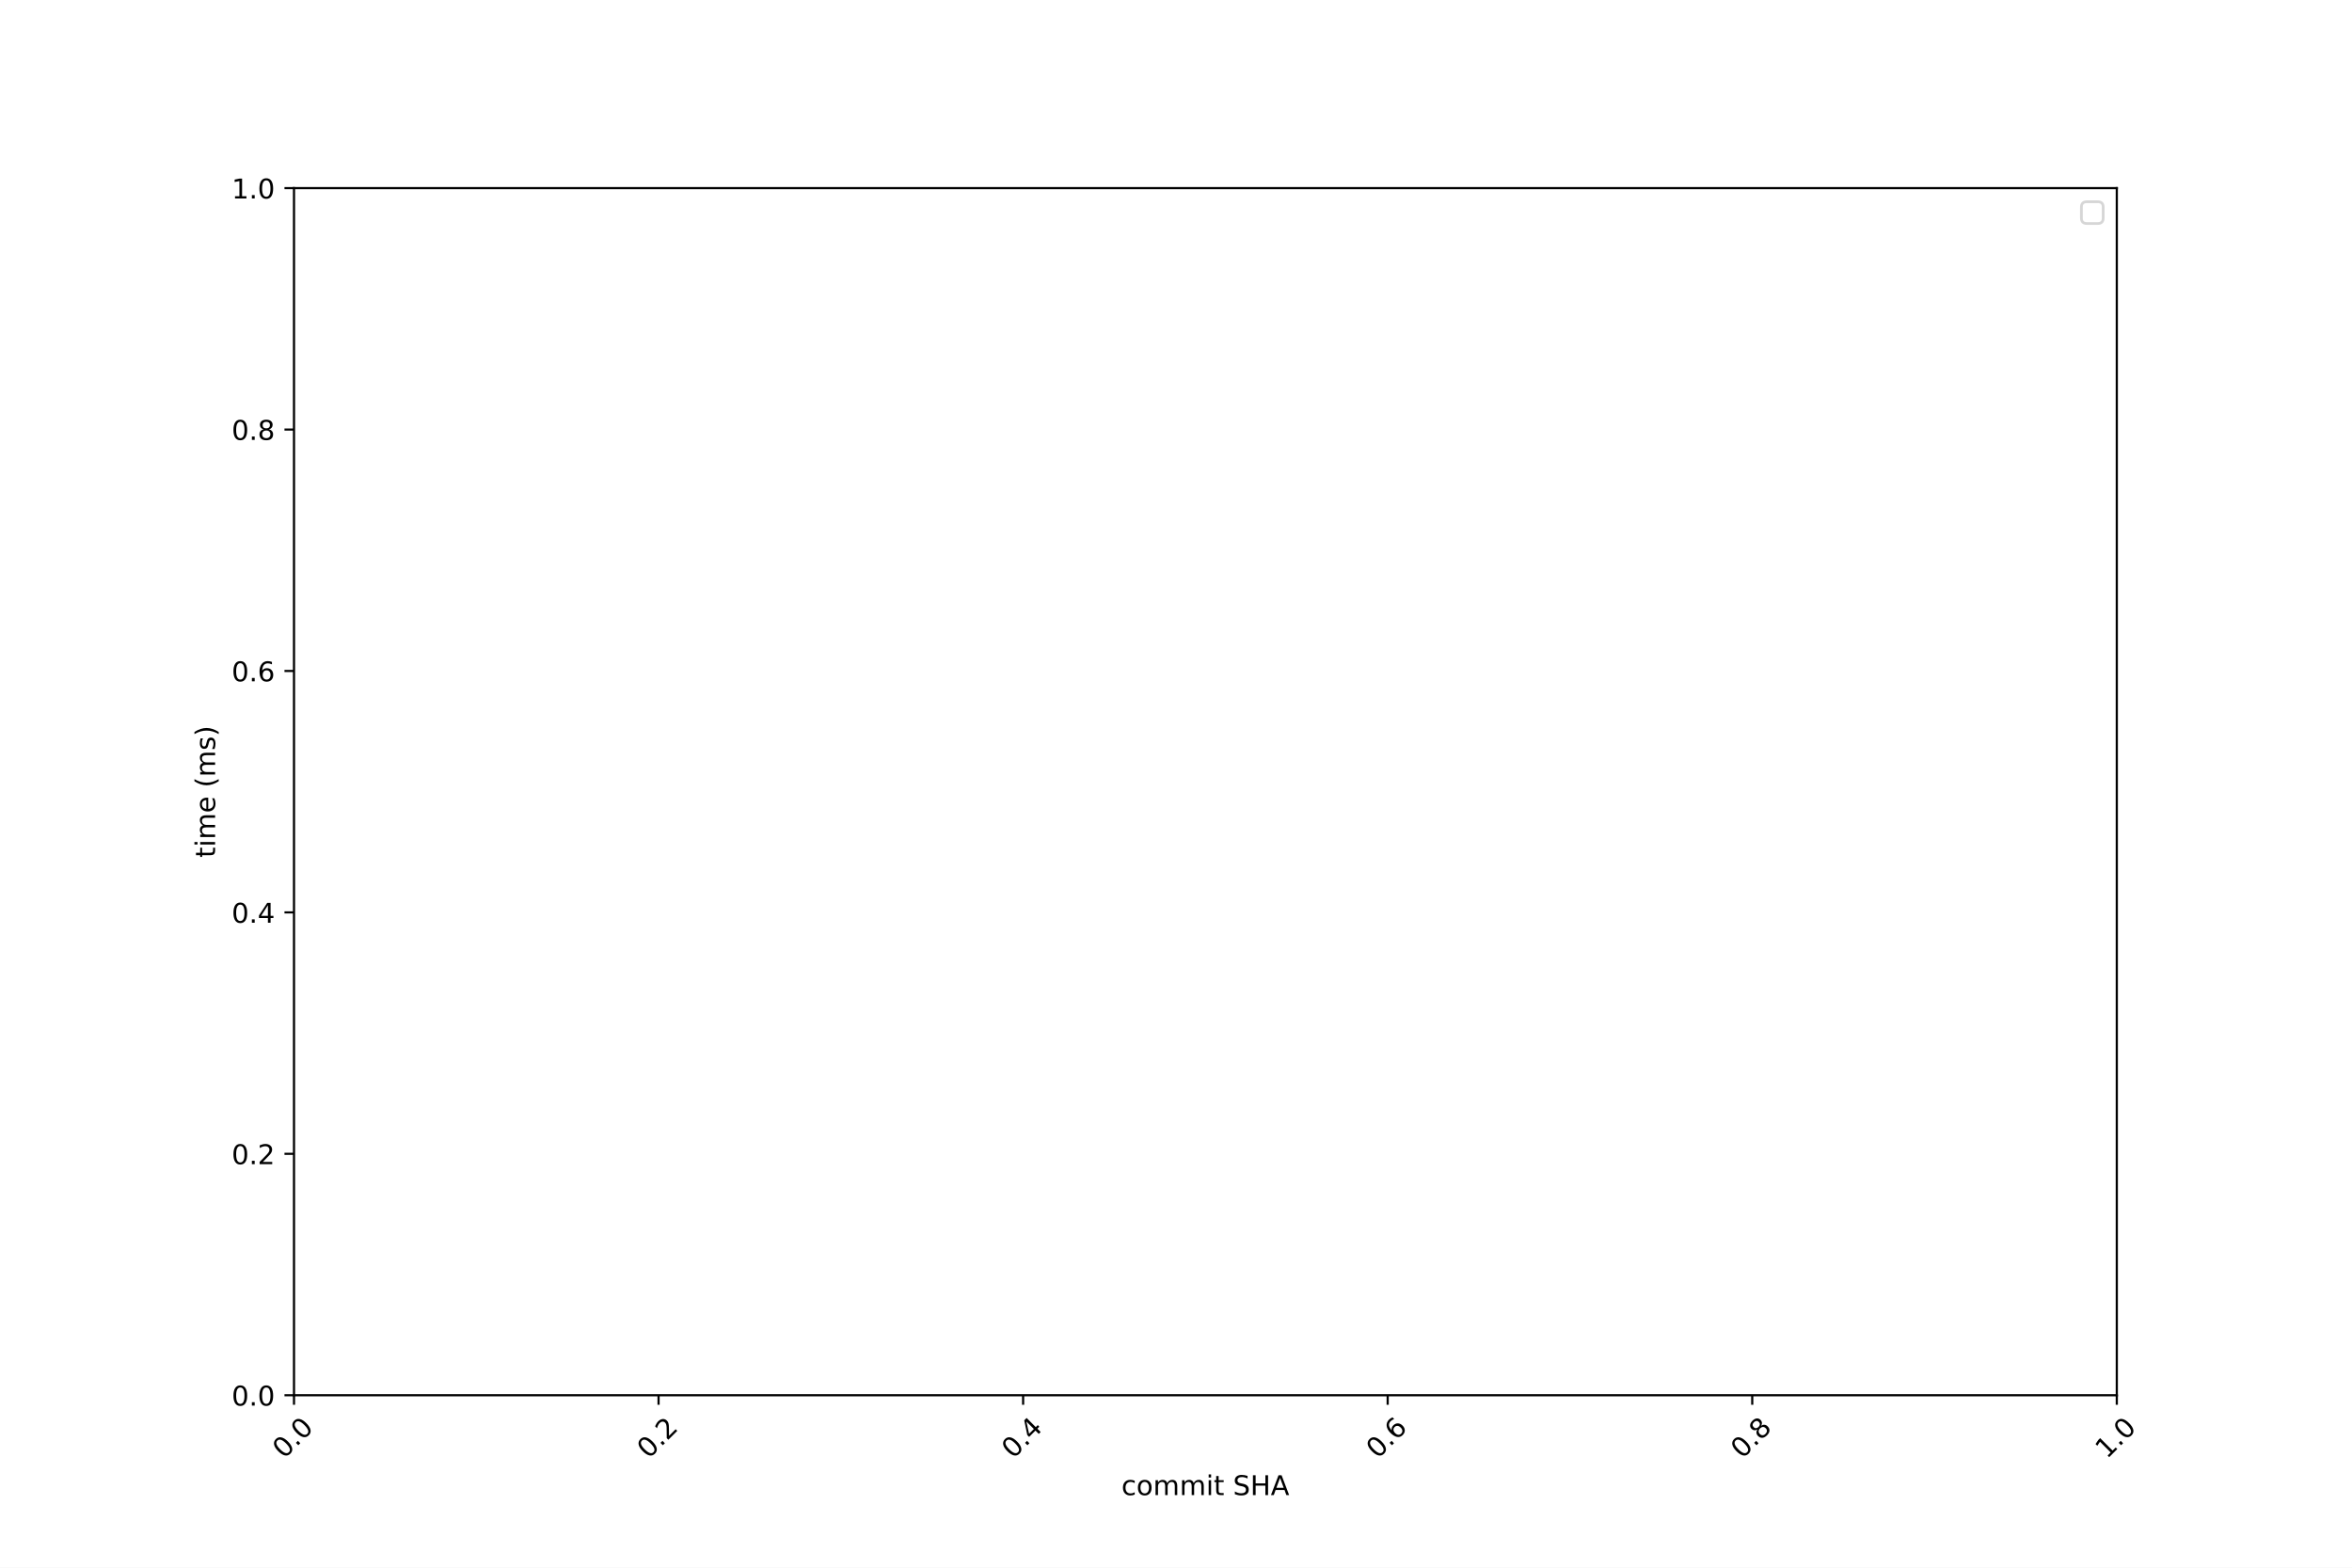
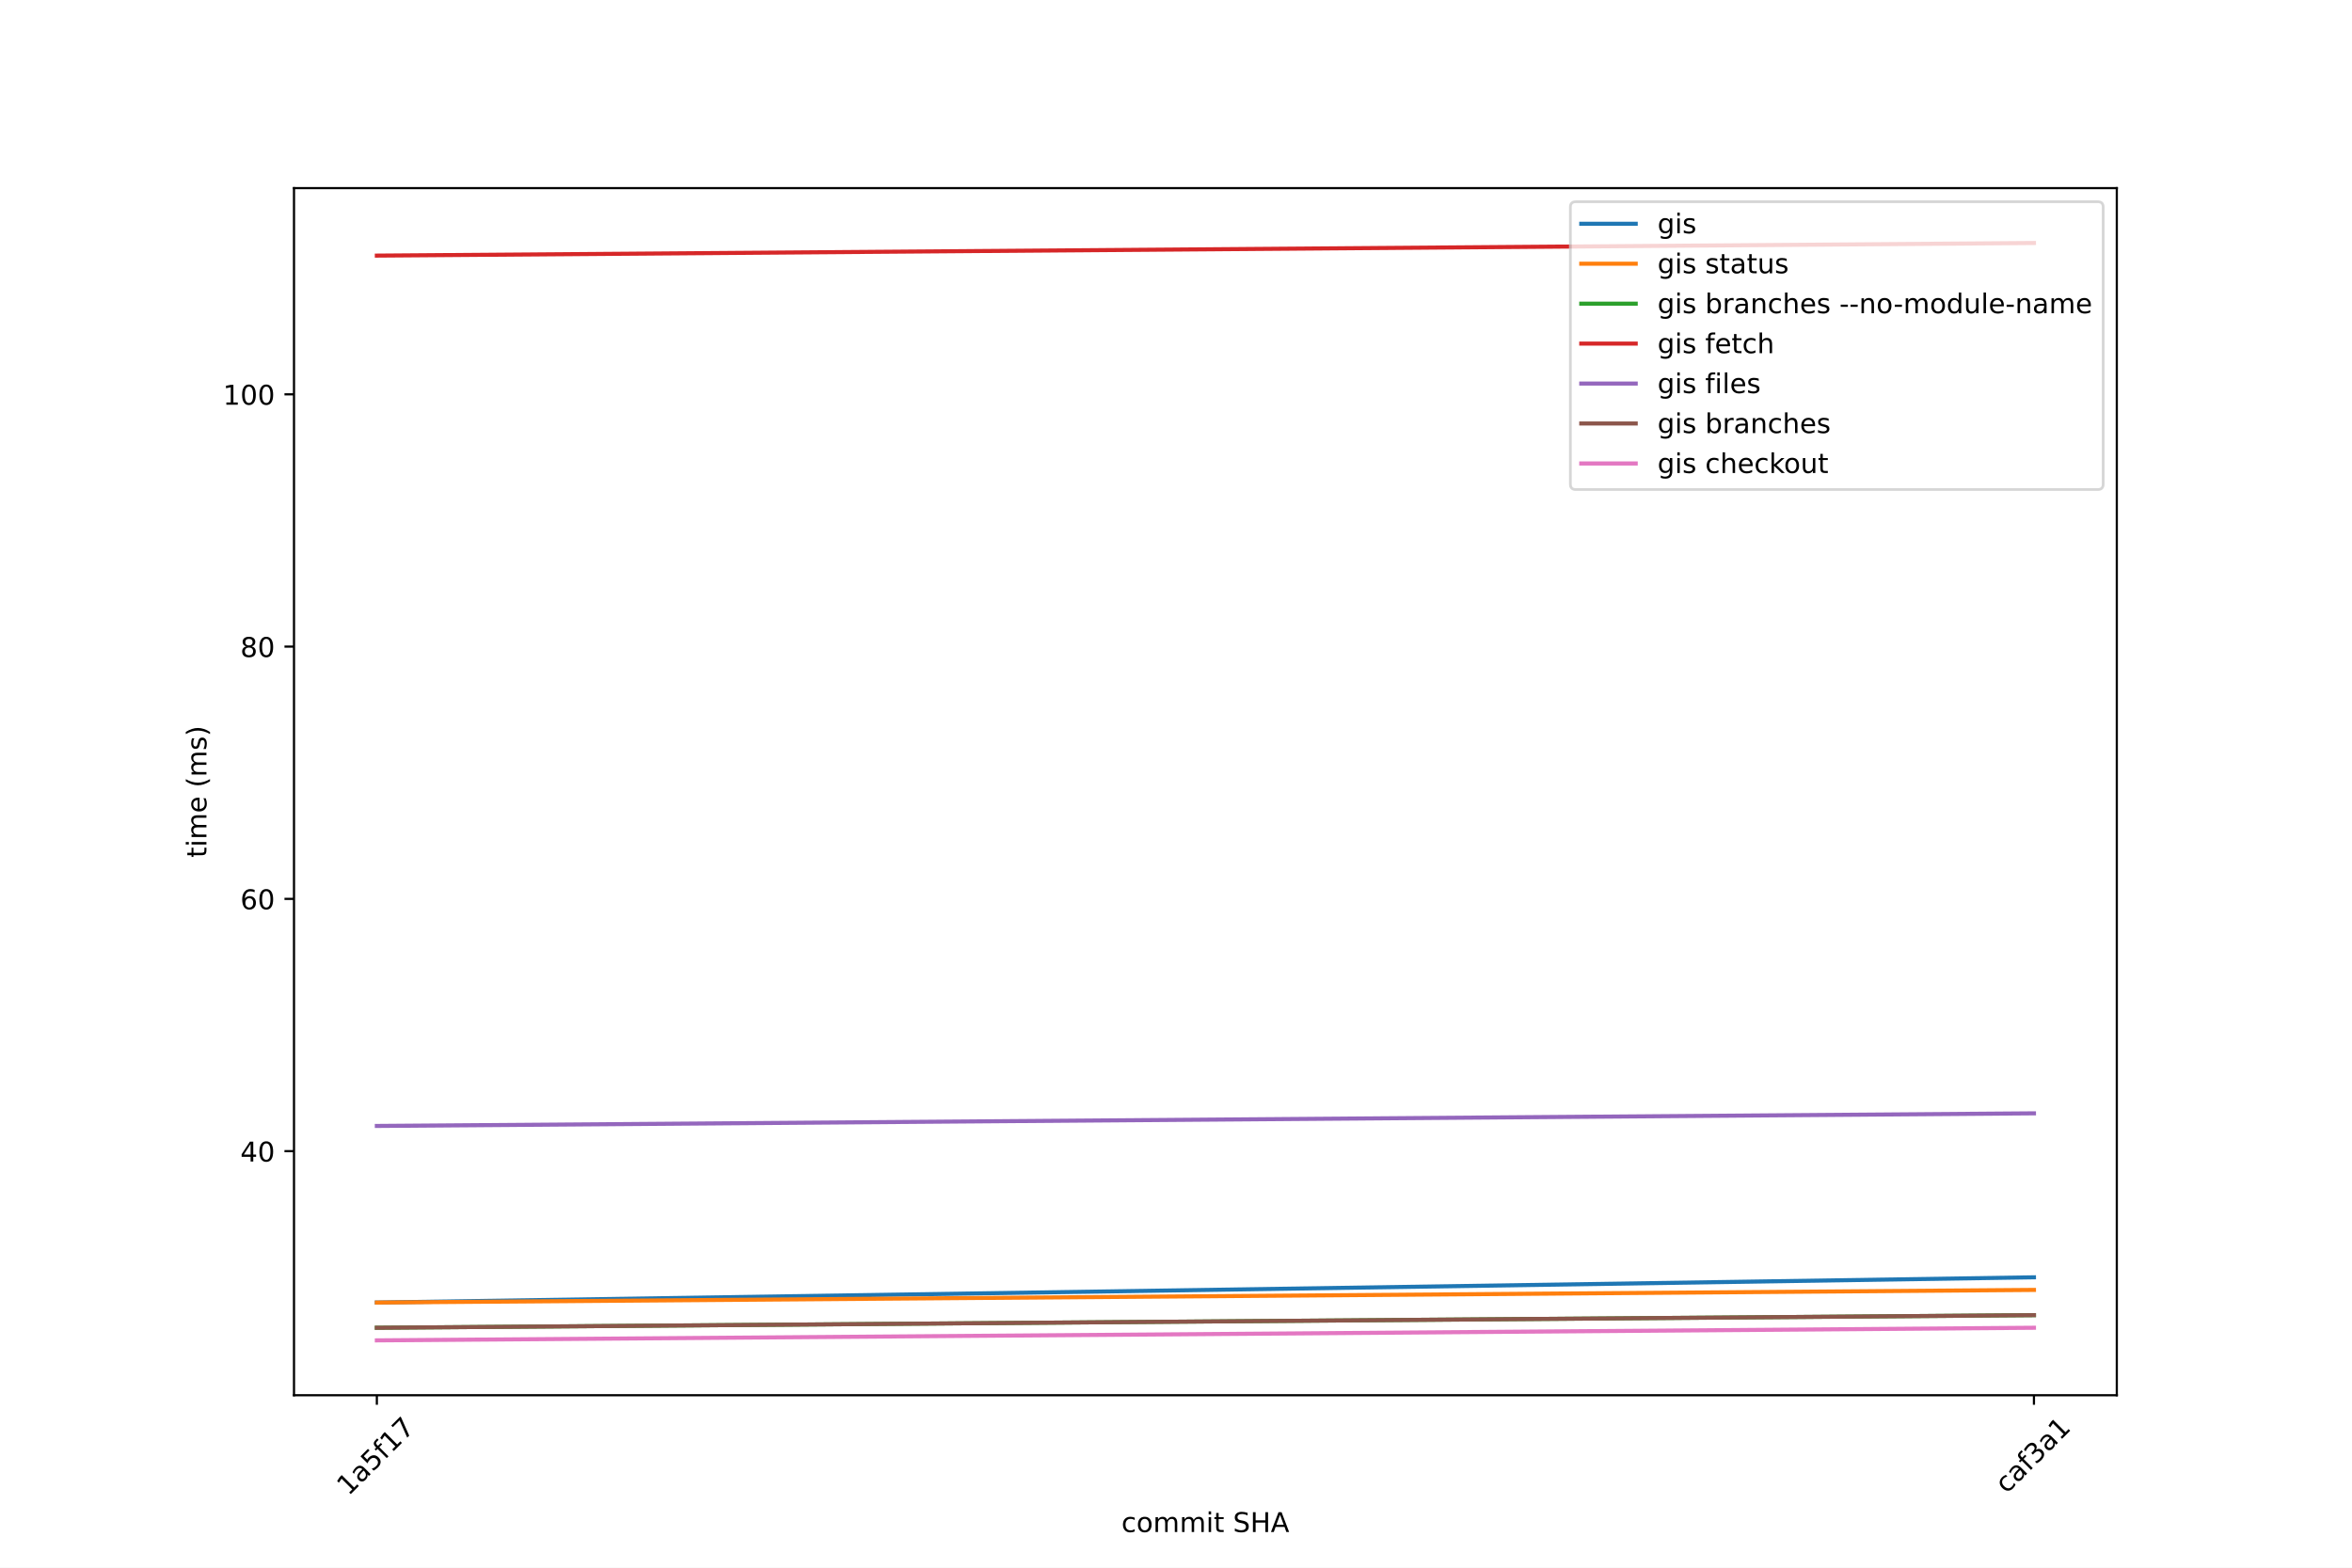
<svg xmlns="http://www.w3.org/2000/svg" xmlns:xlink="http://www.w3.org/1999/xlink" width="864pt" height="576pt" viewBox="0 0 864 576" version="1.1">
  <defs>
    <style type="text/css">*{stroke-linejoin: round; stroke-linecap: butt}</style>
  </defs>
  <g id="figure_1">
    <g id="patch_1">
      <path d="M 0 576  L 864 576  L 864 0  L 0 0  z " style="fill: #ffffff" />
    </g>
    <g id="axes_1">
      <g id="patch_2">
        <path d="M 108 512.64  L 777.6 512.64  L 777.6 69.12  L 108 69.12  z " style="fill: #ffffff" />
      </g>
      <g id="matplotlib.axis_1">
        <g id="xtick_1">
          <g id="line2d_1">
            <defs>
-               <path id="m830cef4493" d="M 0 0  L 0 3.5  " style="stroke: #000000; stroke-width: 0.8" />
-             </defs>
-             <g>
-               <use xlink:href="#m830cef4493" x="108" y="512.64" style="stroke: #000000; stroke-width: 0.8" />
+               <path id="m49cb81ded3" d="M 0 0  L 0 3.5  " style="stroke: #000000; stroke-width: 0.8" />
+             </defs>
+             <g>
+               <use xlink:href="#m49cb81ded3" x="138.436" y="512.64" style="stroke: #000000; stroke-width: 0.8" />
            </g>
          </g>
          <g id="text_1">
-             <g transform="translate(104.3286 536.2581) rotate(-45) scale(0.1 -0.1)">
-               <defs>
-                 <path id="DejaVuSans-30" d="M 2034 4250  Q 1547 4250 1301 3770  Q 1056 3291 1056 2328  Q 1056 1369 1301 889  Q 1547 409 2034 409  Q 2525 409 2770 889  Q 3016 1369 3016 2328  Q 3016 3291 2770 3770  Q 2525 4250 2034 4250  z M 2034 4750  Q 2819 4750 3233 4129  Q 3647 3509 3647 2328  Q 3647 1150 3233 529  Q 2819 -91 2034 -91  Q 1250 -91 836 529  Q 422 1150 422 2328  Q 422 3509 836 4129  Q 1250 4750 2034 4750  z " transform="scale(0.015625)" />
-                 <path id="DejaVuSans-2e" d="M 684 794  L 1344 794  L 1344 0  L 684 0  L 684 794  z " transform="scale(0.015625)" />
-               </defs>
-               <use xlink:href="#DejaVuSans-30" />
-               <use xlink:href="#DejaVuSans-2e" x="63.623" />
-               <use xlink:href="#DejaVuSans-30" x="95.41" />
+             <g transform="translate(127.9784 549.8312) rotate(-45) scale(0.1 -0.1)">
+               <defs>
+                 <path id="DejaVuSans-31" d="M 794 531  L 1825 531  L 1825 4091  L 703 3866  L 703 4441  L 1819 4666  L 2450 4666  L 2450 531  L 3481 531  L 3481 0  L 794 0  L 794 531  z " transform="scale(0.015625)" />
+                 <path id="DejaVuSans-61" d="M 2194 1759  Q 1497 1759 1228 1600  Q 959 1441 959 1056  Q 959 750 1161 570  Q 1363 391 1709 391  Q 2188 391 2477 730  Q 2766 1069 2766 1631  L 2766 1759  L 2194 1759  z M 3341 1997  L 3341 0  L 2766 0  L 2766 531  Q 2569 213 2275 61  Q 1981 -91 1556 -91  Q 1019 -91 701 211  Q 384 513 384 1019  Q 384 1609 779 1909  Q 1175 2209 1959 2209  L 2766 2209  L 2766 2266  Q 2766 2663 2505 2880  Q 2244 3097 1772 3097  Q 1472 3097 1187 3025  Q 903 2953 641 2809  L 641 3341  Q 956 3463 1253 3523  Q 1550 3584 1831 3584  Q 2591 3584 2966 3190  Q 3341 2797 3341 1997  z " transform="scale(0.015625)" />
+                 <path id="DejaVuSans-35" d="M 691 4666  L 3169 4666  L 3169 4134  L 1269 4134  L 1269 2991  Q 1406 3038 1543 3061  Q 1681 3084 1819 3084  Q 2600 3084 3056 2656  Q 3513 2228 3513 1497  Q 3513 744 3044 326  Q 2575 -91 1722 -91  Q 1428 -91 1123 -41  Q 819 9 494 109  L 494 744  Q 775 591 1075 516  Q 1375 441 1709 441  Q 2250 441 2565 725  Q 2881 1009 2881 1497  Q 2881 1984 2565 2268  Q 2250 2553 1709 2553  Q 1456 2553 1204 2497  Q 953 2441 691 2322  L 691 4666  z " transform="scale(0.015625)" />
+                 <path id="DejaVuSans-66" d="M 2375 4863  L 2375 4384  L 1825 4384  Q 1516 4384 1395 4259  Q 1275 4134 1275 3809  L 1275 3500  L 2222 3500  L 2222 3053  L 1275 3053  L 1275 0  L 697 0  L 697 3053  L 147 3053  L 147 3500  L 697 3500  L 697 3744  Q 697 4328 969 4595  Q 1241 4863 1831 4863  L 2375 4863  z " transform="scale(0.015625)" />
+                 <path id="DejaVuSans-37" d="M 525 4666  L 3525 4666  L 3525 4397  L 1831 0  L 1172 0  L 2766 4134  L 525 4134  L 525 4666  z " transform="scale(0.015625)" />
+               </defs>
+               <use xlink:href="#DejaVuSans-31" />
+               <use xlink:href="#DejaVuSans-61" x="63.623" />
+               <use xlink:href="#DejaVuSans-35" x="124.902" />
+               <use xlink:href="#DejaVuSans-66" x="188.525" />
+               <use xlink:href="#DejaVuSans-31" x="223.73" />
+               <use xlink:href="#DejaVuSans-37" x="287.354" />
            </g>
          </g>
        </g>
        <g id="xtick_2">
          <g id="line2d_2">
            <g>
-               <use xlink:href="#m830cef4493" x="241.92" y="512.64" style="stroke: #000000; stroke-width: 0.8" />
+               <use xlink:href="#m49cb81ded3" x="747.164" y="512.64" style="stroke: #000000; stroke-width: 0.8" />
            </g>
          </g>
          <g id="text_2">
-             <g transform="translate(238.2486 536.2581) rotate(-45) scale(0.1 -0.1)">
-               <defs>
-                 <path id="DejaVuSans-32" d="M 1228 531  L 3431 531  L 3431 0  L 469 0  L 469 531  Q 828 903 1448 1529  Q 2069 2156 2228 2338  Q 2531 2678 2651 2914  Q 2772 3150 2772 3378  Q 2772 3750 2511 3984  Q 2250 4219 1831 4219  Q 1534 4219 1204 4116  Q 875 4013 500 3803  L 500 4441  Q 881 4594 1212 4672  Q 1544 4750 1819 4750  Q 2544 4750 2975 4387  Q 3406 4025 3406 3419  Q 3406 3131 3298 2873  Q 3191 2616 2906 2266  Q 2828 2175 2409 1742  Q 1991 1309 1228 531  z " transform="scale(0.015625)" />
-               </defs>
-               <use xlink:href="#DejaVuSans-30" />
-               <use xlink:href="#DejaVuSans-2e" x="63.623" />
-               <use xlink:href="#DejaVuSans-32" x="95.41" />
-             </g>
-           </g>
-         </g>
-         <g id="xtick_3">
-           <g id="line2d_3">
-             <g>
-               <use xlink:href="#m830cef4493" x="375.84" y="512.64" style="stroke: #000000; stroke-width: 0.8" />
-             </g>
-           </g>
-           <g id="text_3">
-             <g transform="translate(372.1686 536.2581) rotate(-45) scale(0.1 -0.1)">
-               <defs>
-                 <path id="DejaVuSans-34" d="M 2419 4116  L 825 1625  L 2419 1625  L 2419 4116  z M 2253 4666  L 3047 4666  L 3047 1625  L 3713 1625  L 3713 1100  L 3047 1100  L 3047 0  L 2419 0  L 2419 1100  L 313 1100  L 313 1709  L 2253 4666  z " transform="scale(0.015625)" />
-               </defs>
-               <use xlink:href="#DejaVuSans-30" />
-               <use xlink:href="#DejaVuSans-2e" x="63.623" />
-               <use xlink:href="#DejaVuSans-34" x="95.41" />
-             </g>
-           </g>
-         </g>
-         <g id="xtick_4">
-           <g id="line2d_4">
-             <g>
-               <use xlink:href="#m830cef4493" x="509.76" y="512.64" style="stroke: #000000; stroke-width: 0.8" />
-             </g>
-           </g>
-           <g id="text_4">
-             <g transform="translate(506.0886 536.2581) rotate(-45) scale(0.1 -0.1)">
-               <defs>
-                 <path id="DejaVuSans-36" d="M 2113 2584  Q 1688 2584 1439 2293  Q 1191 2003 1191 1497  Q 1191 994 1439 701  Q 1688 409 2113 409  Q 2538 409 2786 701  Q 3034 994 3034 1497  Q 3034 2003 2786 2293  Q 2538 2584 2113 2584  z M 3366 4563  L 3366 3988  Q 3128 4100 2886 4159  Q 2644 4219 2406 4219  Q 1781 4219 1451 3797  Q 1122 3375 1075 2522  Q 1259 2794 1537 2939  Q 1816 3084 2150 3084  Q 2853 3084 3261 2657  Q 3669 2231 3669 1497  Q 3669 778 3244 343  Q 2819 -91 2113 -91  Q 1303 -91 875 529  Q 447 1150 447 2328  Q 447 3434 972 4092  Q 1497 4750 2381 4750  Q 2619 4750 2861 4703  Q 3103 4656 3366 4563  z " transform="scale(0.015625)" />
-               </defs>
-               <use xlink:href="#DejaVuSans-30" />
-               <use xlink:href="#DejaVuSans-2e" x="63.623" />
-               <use xlink:href="#DejaVuSans-36" x="95.41" />
-             </g>
-           </g>
-         </g>
-         <g id="xtick_5">
-           <g id="line2d_5">
-             <g>
-               <use xlink:href="#m830cef4493" x="643.68" y="512.64" style="stroke: #000000; stroke-width: 0.8" />
-             </g>
-           </g>
-           <g id="text_5">
-             <g transform="translate(640.0086 536.2581) rotate(-45) scale(0.1 -0.1)">
-               <defs>
-                 <path id="DejaVuSans-38" d="M 2034 2216  Q 1584 2216 1326 1975  Q 1069 1734 1069 1313  Q 1069 891 1326 650  Q 1584 409 2034 409  Q 2484 409 2743 651  Q 3003 894 3003 1313  Q 3003 1734 2745 1975  Q 2488 2216 2034 2216  z M 1403 2484  Q 997 2584 770 2862  Q 544 3141 544 3541  Q 544 4100 942 4425  Q 1341 4750 2034 4750  Q 2731 4750 3128 4425  Q 3525 4100 3525 3541  Q 3525 3141 3298 2862  Q 3072 2584 2669 2484  Q 3125 2378 3379 2068  Q 3634 1759 3634 1313  Q 3634 634 3220 271  Q 2806 -91 2034 -91  Q 1263 -91 848 271  Q 434 634 434 1313  Q 434 1759 690 2068  Q 947 2378 1403 2484  z M 1172 3481  Q 1172 3119 1398 2916  Q 1625 2713 2034 2713  Q 2441 2713 2670 2916  Q 2900 3119 2900 3481  Q 2900 3844 2670 4047  Q 2441 4250 2034 4250  Q 1625 4250 1398 4047  Q 1172 3844 1172 3481  z " transform="scale(0.015625)" />
-               </defs>
-               <use xlink:href="#DejaVuSans-30" />
-               <use xlink:href="#DejaVuSans-2e" x="63.623" />
-               <use xlink:href="#DejaVuSans-38" x="95.41" />
-             </g>
-           </g>
-         </g>
-         <g id="xtick_6">
-           <g id="line2d_6">
-             <g>
-               <use xlink:href="#m830cef4493" x="777.6" y="512.64" style="stroke: #000000; stroke-width: 0.8" />
-             </g>
-           </g>
-           <g id="text_6">
-             <g transform="translate(773.9286 536.2581) rotate(-45) scale(0.1 -0.1)">
-               <defs>
-                 <path id="DejaVuSans-31" d="M 794 531  L 1825 531  L 1825 4091  L 703 3866  L 703 4441  L 1819 4666  L 2450 4666  L 2450 531  L 3481 531  L 3481 0  L 794 0  L 794 531  z " transform="scale(0.015625)" />
-               </defs>
-               <use xlink:href="#DejaVuSans-31" />
-               <use xlink:href="#DejaVuSans-2e" x="63.623" />
-               <use xlink:href="#DejaVuSans-30" x="95.41" />
-             </g>
-           </g>
-         </g>
-         <g id="text_7">
-           <g transform="translate(411.9578 549.3271) scale(0.1 -0.1)">
-             <defs>
-               <path id="DejaVuSans-63" d="M 3122 3366  L 3122 2828  Q 2878 2963 2633 3030  Q 2388 3097 2138 3097  Q 1578 3097 1268 2742  Q 959 2388 959 1747  Q 959 1106 1268 751  Q 1578 397 2138 397  Q 2388 397 2633 464  Q 2878 531 3122 666  L 3122 134  Q 2881 22 2623 -34  Q 2366 -91 2075 -91  Q 1284 -91 818 406  Q 353 903 353 1747  Q 353 2603 823 3093  Q 1294 3584 2113 3584  Q 2378 3584 2631 3529  Q 2884 3475 3122 3366  z " transform="scale(0.015625)" />
+             <g transform="translate(737.094 549.0545) rotate(-45) scale(0.1 -0.1)">
+               <defs>
+                 <path id="DejaVuSans-63" d="M 3122 3366  L 3122 2828  Q 2878 2963 2633 3030  Q 2388 3097 2138 3097  Q 1578 3097 1268 2742  Q 959 2388 959 1747  Q 959 1106 1268 751  Q 1578 397 2138 397  Q 2388 397 2633 464  Q 2878 531 3122 666  L 3122 134  Q 2881 22 2623 -34  Q 2366 -91 2075 -91  Q 1284 -91 818 406  Q 353 903 353 1747  Q 353 2603 823 3093  Q 1294 3584 2113 3584  Q 2378 3584 2631 3529  Q 2884 3475 3122 3366  z " transform="scale(0.015625)" />
+                 <path id="DejaVuSans-33" d="M 2597 2516  Q 3050 2419 3304 2112  Q 3559 1806 3559 1356  Q 3559 666 3084 287  Q 2609 -91 1734 -91  Q 1441 -91 1130 -33  Q 819 25 488 141  L 488 750  Q 750 597 1062 519  Q 1375 441 1716 441  Q 2309 441 2620 675  Q 2931 909 2931 1356  Q 2931 1769 2642 2001  Q 2353 2234 1838 2234  L 1294 2234  L 1294 2753  L 1863 2753  Q 2328 2753 2575 2939  Q 2822 3125 2822 3475  Q 2822 3834 2567 4026  Q 2313 4219 1838 4219  Q 1578 4219 1281 4162  Q 984 4106 628 3988  L 628 4550  Q 988 4650 1302 4700  Q 1616 4750 1894 4750  Q 2613 4750 3031 4423  Q 3450 4097 3450 3541  Q 3450 3153 3228 2886  Q 3006 2619 2597 2516  z " transform="scale(0.015625)" />
+               </defs>
+               <use xlink:href="#DejaVuSans-63" />
+               <use xlink:href="#DejaVuSans-61" x="54.98" />
+               <use xlink:href="#DejaVuSans-66" x="116.26" />
+               <use xlink:href="#DejaVuSans-33" x="151.465" />
+               <use xlink:href="#DejaVuSans-61" x="215.088" />
+               <use xlink:href="#DejaVuSans-31" x="276.367" />
+             </g>
+           </g>
+         </g>
+         <g id="text_3">
+           <g transform="translate(411.9578 562.9002) scale(0.1 -0.1)">
+             <defs>
              <path id="DejaVuSans-6f" d="M 1959 3097  Q 1497 3097 1228 2736  Q 959 2375 959 1747  Q 959 1119 1226 758  Q 1494 397 1959 397  Q 2419 397 2687 759  Q 2956 1122 2956 1747  Q 2956 2369 2687 2733  Q 2419 3097 1959 3097  z M 1959 3584  Q 2709 3584 3137 3096  Q 3566 2609 3566 1747  Q 3566 888 3137 398  Q 2709 -91 1959 -91  Q 1206 -91 779 398  Q 353 888 353 1747  Q 353 2609 779 3096  Q 1206 3584 1959 3584  z " transform="scale(0.015625)" />
              <path id="DejaVuSans-6d" d="M 3328 2828  Q 3544 3216 3844 3400  Q 4144 3584 4550 3584  Q 5097 3584 5394 3201  Q 5691 2819 5691 2113  L 5691 0  L 5113 0  L 5113 2094  Q 5113 2597 4934 2840  Q 4756 3084 4391 3084  Q 3944 3084 3684 2787  Q 3425 2491 3425 1978  L 3425 0  L 2847 0  L 2847 2094  Q 2847 2600 2669 2842  Q 2491 3084 2119 3084  Q 1678 3084 1418 2786  Q 1159 2488 1159 1978  L 1159 0  L 581 0  L 581 3500  L 1159 3500  L 1159 2956  Q 1356 3278 1631 3431  Q 1906 3584 2284 3584  Q 2666 3584 2933 3390  Q 3200 3197 3328 2828  z " transform="scale(0.015625)" />
              <path id="DejaVuSans-69" d="M 603 3500  L 1178 3500  L 1178 0  L 603 0  L 603 3500  z M 603 4863  L 1178 4863  L 1178 4134  L 603 4134  L 603 4863  z " transform="scale(0.015625)" />
              <path id="DejaVuSans-74" d="M 1172 4494  L 1172 3500  L 2356 3500  L 2356 3053  L 1172 3053  L 1172 1153  Q 1172 725 1289 603  Q 1406 481 1766 481  L 2356 481  L 2356 0  L 1766 0  Q 1100 0 847 248  Q 594 497 594 1153  L 594 3053  L 172 3053  L 172 3500  L 594 3500  L 594 4494  L 1172 4494  z " transform="scale(0.015625)" />
              <path id="DejaVuSans-20" transform="scale(0.015625)" />
              <path id="DejaVuSans-53" d="M 3425 4513  L 3425 3897  Q 3066 4069 2747 4153  Q 2428 4238 2131 4238  Q 1616 4238 1336 4038  Q 1056 3838 1056 3469  Q 1056 3159 1242 3001  Q 1428 2844 1947 2747  L 2328 2669  Q 3034 2534 3370 2195  Q 3706 1856 3706 1288  Q 3706 609 3251 259  Q 2797 -91 1919 -91  Q 1588 -91 1214 -16  Q 841 59 441 206  L 441 856  Q 825 641 1194 531  Q 1563 422 1919 422  Q 2459 422 2753 634  Q 3047 847 3047 1241  Q 3047 1584 2836 1778  Q 2625 1972 2144 2069  L 1759 2144  Q 1053 2284 737 2584  Q 422 2884 422 3419  Q 422 4038 858 4394  Q 1294 4750 2059 4750  Q 2388 4750 2728 4690  Q 3069 4631 3425 4513  z " transform="scale(0.015625)" />
              <path id="DejaVuSans-48" d="M 628 4666  L 1259 4666  L 1259 2753  L 3553 2753  L 3553 4666  L 4184 4666  L 4184 0  L 3553 0  L 3553 2222  L 1259 2222  L 1259 0  L 628 0  L 628 4666  z " transform="scale(0.015625)" />
              <path id="DejaVuSans-41" d="M 2188 4044  L 1331 1722  L 3047 1722  L 2188 4044  z M 1831 4666  L 2547 4666  L 4325 0  L 3669 0  L 3244 1197  L 1141 1197  L 716 0  L 50 0  L 1831 4666  z " transform="scale(0.015625)" />
            </defs>
            <use xlink:href="#DejaVuSans-63" />
            <use xlink:href="#DejaVuSans-6f" x="54.98" />
            <use xlink:href="#DejaVuSans-6d" x="116.162" />
            <use xlink:href="#DejaVuSans-6d" x="213.574" />
            <use xlink:href="#DejaVuSans-69" x="310.986" />
            <use xlink:href="#DejaVuSans-74" x="338.77" />
            <use xlink:href="#DejaVuSans-20" x="377.979" />
            <use xlink:href="#DejaVuSans-53" x="409.766" />
            <use xlink:href="#DejaVuSans-48" x="473.242" />
            <use xlink:href="#DejaVuSans-41" x="548.438" />
          </g>
        </g>
      </g>
      <g id="matplotlib.axis_2">
        <g id="ytick_1">
-           <g id="line2d_7">
-             <defs>
-               <path id="md69a332e25" d="M 0 0  L -3.5 0  " style="stroke: #000000; stroke-width: 0.8" />
-             </defs>
-             <g>
-               <use xlink:href="#md69a332e25" x="108" y="512.64" style="stroke: #000000; stroke-width: 0.8" />
-             </g>
-           </g>
-           <g id="text_8">
-             <g transform="translate(85.09687 516.4392) scale(0.1 -0.1)">
-               <use xlink:href="#DejaVuSans-30" />
-               <use xlink:href="#DejaVuSans-2e" x="63.623" />
-               <use xlink:href="#DejaVuSans-30" x="95.41" />
+           <g id="line2d_3">
+             <defs>
+               <path id="m67ad112f5d" d="M 0 0  L -3.5 0  " style="stroke: #000000; stroke-width: 0.8" />
+             </defs>
+             <g>
+               <use xlink:href="#m67ad112f5d" x="108" y="422.963" style="stroke: #000000; stroke-width: 0.8" />
+             </g>
+           </g>
+           <g id="text_4">
+             <g transform="translate(88.275 426.762) scale(0.1 -0.1)">
+               <defs>
+                 <path id="DejaVuSans-34" d="M 2419 4116  L 825 1625  L 2419 1625  L 2419 4116  z M 2253 4666  L 3047 4666  L 3047 1625  L 3713 1625  L 3713 1100  L 3047 1100  L 3047 0  L 2419 0  L 2419 1100  L 313 1100  L 313 1709  L 2253 4666  z " transform="scale(0.015625)" />
+                 <path id="DejaVuSans-30" d="M 2034 4250  Q 1547 4250 1301 3770  Q 1056 3291 1056 2328  Q 1056 1369 1301 889  Q 1547 409 2034 409  Q 2525 409 2770 889  Q 3016 1369 3016 2328  Q 3016 3291 2770 3770  Q 2525 4250 2034 4250  z M 2034 4750  Q 2819 4750 3233 4129  Q 3647 3509 3647 2328  Q 3647 1150 3233 529  Q 2819 -91 2034 -91  Q 1250 -91 836 529  Q 422 1150 422 2328  Q 422 3509 836 4129  Q 1250 4750 2034 4750  z " transform="scale(0.015625)" />
+               </defs>
+               <use xlink:href="#DejaVuSans-34" />
+               <use xlink:href="#DejaVuSans-30" x="63.623" />
            </g>
          </g>
        </g>
        <g id="ytick_2">
-           <g id="line2d_8">
-             <g>
-               <use xlink:href="#md69a332e25" x="108" y="423.936" style="stroke: #000000; stroke-width: 0.8" />
-             </g>
-           </g>
-           <g id="text_9">
-             <g transform="translate(85.09687 427.7352) scale(0.1 -0.1)">
-               <use xlink:href="#DejaVuSans-30" />
-               <use xlink:href="#DejaVuSans-2e" x="63.623" />
-               <use xlink:href="#DejaVuSans-32" x="95.41" />
+           <g id="line2d_4">
+             <g>
+               <use xlink:href="#m67ad112f5d" x="108" y="330.273" style="stroke: #000000; stroke-width: 0.8" />
+             </g>
+           </g>
+           <g id="text_5">
+             <g transform="translate(88.275 334.0723) scale(0.1 -0.1)">
+               <defs>
+                 <path id="DejaVuSans-36" d="M 2113 2584  Q 1688 2584 1439 2293  Q 1191 2003 1191 1497  Q 1191 994 1439 701  Q 1688 409 2113 409  Q 2538 409 2786 701  Q 3034 994 3034 1497  Q 3034 2003 2786 2293  Q 2538 2584 2113 2584  z M 3366 4563  L 3366 3988  Q 3128 4100 2886 4159  Q 2644 4219 2406 4219  Q 1781 4219 1451 3797  Q 1122 3375 1075 2522  Q 1259 2794 1537 2939  Q 1816 3084 2150 3084  Q 2853 3084 3261 2657  Q 3669 2231 3669 1497  Q 3669 778 3244 343  Q 2819 -91 2113 -91  Q 1303 -91 875 529  Q 447 1150 447 2328  Q 447 3434 972 4092  Q 1497 4750 2381 4750  Q 2619 4750 2861 4703  Q 3103 4656 3366 4563  z " transform="scale(0.015625)" />
+               </defs>
+               <use xlink:href="#DejaVuSans-36" />
+               <use xlink:href="#DejaVuSans-30" x="63.623" />
            </g>
          </g>
        </g>
        <g id="ytick_3">
-           <g id="line2d_9">
-             <g>
-               <use xlink:href="#md69a332e25" x="108" y="335.232" style="stroke: #000000; stroke-width: 0.8" />
-             </g>
-           </g>
-           <g id="text_10">
-             <g transform="translate(85.09687 339.0312) scale(0.1 -0.1)">
-               <use xlink:href="#DejaVuSans-30" />
-               <use xlink:href="#DejaVuSans-2e" x="63.623" />
-               <use xlink:href="#DejaVuSans-34" x="95.41" />
+           <g id="line2d_5">
+             <g>
+               <use xlink:href="#m67ad112f5d" x="108" y="237.583" style="stroke: #000000; stroke-width: 0.8" />
+             </g>
+           </g>
+           <g id="text_6">
+             <g transform="translate(88.275 241.3827) scale(0.1 -0.1)">
+               <defs>
+                 <path id="DejaVuSans-38" d="M 2034 2216  Q 1584 2216 1326 1975  Q 1069 1734 1069 1313  Q 1069 891 1326 650  Q 1584 409 2034 409  Q 2484 409 2743 651  Q 3003 894 3003 1313  Q 3003 1734 2745 1975  Q 2488 2216 2034 2216  z M 1403 2484  Q 997 2584 770 2862  Q 544 3141 544 3541  Q 544 4100 942 4425  Q 1341 4750 2034 4750  Q 2731 4750 3128 4425  Q 3525 4100 3525 3541  Q 3525 3141 3298 2862  Q 3072 2584 2669 2484  Q 3125 2378 3379 2068  Q 3634 1759 3634 1313  Q 3634 634 3220 271  Q 2806 -91 2034 -91  Q 1263 -91 848 271  Q 434 634 434 1313  Q 434 1759 690 2068  Q 947 2378 1403 2484  z M 1172 3481  Q 1172 3119 1398 2916  Q 1625 2713 2034 2713  Q 2441 2713 2670 2916  Q 2900 3119 2900 3481  Q 2900 3844 2670 4047  Q 2441 4250 2034 4250  Q 1625 4250 1398 4047  Q 1172 3844 1172 3481  z " transform="scale(0.015625)" />
+               </defs>
+               <use xlink:href="#DejaVuSans-38" />
+               <use xlink:href="#DejaVuSans-30" x="63.623" />
            </g>
          </g>
        </g>
        <g id="ytick_4">
-           <g id="line2d_10">
-             <g>
-               <use xlink:href="#md69a332e25" x="108" y="246.528" style="stroke: #000000; stroke-width: 0.8" />
-             </g>
-           </g>
-           <g id="text_11">
-             <g transform="translate(85.09687 250.3272) scale(0.1 -0.1)">
-               <use xlink:href="#DejaVuSans-30" />
-               <use xlink:href="#DejaVuSans-2e" x="63.623" />
-               <use xlink:href="#DejaVuSans-36" x="95.41" />
-             </g>
-           </g>
-         </g>
-         <g id="ytick_5">
-           <g id="line2d_11">
-             <g>
-               <use xlink:href="#md69a332e25" x="108" y="157.824" style="stroke: #000000; stroke-width: 0.8" />
-             </g>
-           </g>
-           <g id="text_12">
-             <g transform="translate(85.09687 161.6232) scale(0.1 -0.1)">
-               <use xlink:href="#DejaVuSans-30" />
-               <use xlink:href="#DejaVuSans-2e" x="63.623" />
-               <use xlink:href="#DejaVuSans-38" x="95.41" />
-             </g>
-           </g>
-         </g>
-         <g id="ytick_6">
-           <g id="line2d_12">
-             <g>
-               <use xlink:href="#md69a332e25" x="108" y="69.12" style="stroke: #000000; stroke-width: 0.8" />
-             </g>
-           </g>
-           <g id="text_13">
-             <g transform="translate(85.09687 72.91922) scale(0.1 -0.1)">
+           <g id="line2d_6">
+             <g>
+               <use xlink:href="#m67ad112f5d" x="108" y="144.894" style="stroke: #000000; stroke-width: 0.8" />
+             </g>
+           </g>
+           <g id="text_7">
+             <g transform="translate(81.9125 148.693) scale(0.1 -0.1)">
              <use xlink:href="#DejaVuSans-31" />
-               <use xlink:href="#DejaVuSans-2e" x="63.623" />
-               <use xlink:href="#DejaVuSans-30" x="95.41" />
-             </g>
-           </g>
-         </g>
-         <g id="text_14">
-           <g transform="translate(79.01719 315.1417) rotate(-90) scale(0.1 -0.1)">
+               <use xlink:href="#DejaVuSans-30" x="63.623" />
+               <use xlink:href="#DejaVuSans-30" x="127.246" />
+             </g>
+           </g>
+         </g>
+         <g id="text_8">
+           <g transform="translate(75.83281 315.1417) rotate(-90) scale(0.1 -0.1)">
            <defs>
              <path id="DejaVuSans-65" d="M 3597 1894  L 3597 1613  L 953 1613  Q 991 1019 1311 708  Q 1631 397 2203 397  Q 2534 397 2845 478  Q 3156 559 3463 722  L 3463 178  Q 3153 47 2828 -22  Q 2503 -91 2169 -91  Q 1331 -91 842 396  Q 353 884 353 1716  Q 353 2575 817 3079  Q 1281 3584 2069 3584  Q 2775 3584 3186 3129  Q 3597 2675 3597 1894  z M 3022 2063  Q 3016 2534 2758 2815  Q 2500 3097 2075 3097  Q 1594 3097 1305 2825  Q 1016 2553 972 2059  L 3022 2063  z " transform="scale(0.015625)" />
              <path id="DejaVuSans-28" d="M 1984 4856  Q 1566 4138 1362 3434  Q 1159 2731 1159 2009  Q 1159 1288 1364 580  Q 1569 -128 1984 -844  L 1484 -844  Q 1016 -109 783 600  Q 550 1309 550 2009  Q 550 2706 781 3412  Q 1013 4119 1484 4856  L 1984 4856  z " transform="scale(0.015625)" />
              <path id="DejaVuSans-73" d="M 2834 3397  L 2834 2853  Q 2591 2978 2328 3040  Q 2066 3103 1784 3103  Q 1356 3103 1142 2972  Q 928 2841 928 2578  Q 928 2378 1081 2264  Q 1234 2150 1697 2047  L 1894 2003  Q 2506 1872 2764 1633  Q 3022 1394 3022 966  Q 3022 478 2636 193  Q 2250 -91 1575 -91  Q 1294 -91 989 -36  Q 684 19 347 128  L 347 722  Q 666 556 975 473  Q 1284 391 1588 391  Q 1994 391 2212 530  Q 2431 669 2431 922  Q 2431 1156 2273 1281  Q 2116 1406 1581 1522  L 1381 1569  Q 847 1681 609 1914  Q 372 2147 372 2553  Q 372 3047 722 3315  Q 1072 3584 1716 3584  Q 2034 3584 2315 3537  Q 2597 3491 2834 3397  z " transform="scale(0.015625)" />
              <path id="DejaVuSans-29" d="M 513 4856  L 1013 4856  Q 1481 4119 1714 3412  Q 1947 2706 1947 2009  Q 1947 1309 1714 600  Q 1481 -109 1013 -844  L 513 -844  Q 928 -128 1133 580  Q 1338 1288 1338 2009  Q 1338 2731 1133 3434  Q 928 4138 513 4856  z " transform="scale(0.015625)" />
            </defs>
            <use xlink:href="#DejaVuSans-74" />
            <use xlink:href="#DejaVuSans-69" x="39.209" />
            <use xlink:href="#DejaVuSans-6d" x="66.992" />
            <use xlink:href="#DejaVuSans-65" x="164.404" />
            <use xlink:href="#DejaVuSans-20" x="225.928" />
            <use xlink:href="#DejaVuSans-28" x="257.715" />
            <use xlink:href="#DejaVuSans-6d" x="296.729" />
            <use xlink:href="#DejaVuSans-73" x="394.141" />
            <use xlink:href="#DejaVuSans-29" x="446.24" />
          </g>
        </g>
      </g>
+       <g id="line2d_7">
+         <path d="M 138.436 478.577  L 747.164 469.308  " clip-path="url(#pab098faee3)" style="fill: none; stroke: #1f77b4; stroke-width: 1.5; stroke-linecap: square" />
+       </g>
+       <g id="line2d_8">
+         <path d="M 138.436 478.577  L 747.164 473.942  " clip-path="url(#pab098faee3)" style="fill: none; stroke: #ff7f0e; stroke-width: 1.5; stroke-linecap: square" />
+       </g>
+       <g id="line2d_9">
+         <path d="M 138.436 487.846  L 747.164 483.211  " clip-path="url(#pab098faee3)" style="fill: none; stroke: #2ca02c; stroke-width: 1.5; stroke-linecap: square" />
+       </g>
+       <g id="line2d_10">
+         <path d="M 138.436 93.914  L 747.164 89.28  " clip-path="url(#pab098faee3)" style="fill: none; stroke: #d62728; stroke-width: 1.5; stroke-linecap: square" />
+       </g>
+       <g id="line2d_11">
+         <path d="M 138.436 413.694  L 747.164 409.059  " clip-path="url(#pab098faee3)" style="fill: none; stroke: #9467bd; stroke-width: 1.5; stroke-linecap: square" />
+       </g>
+       <g id="line2d_12">
+         <path d="M 138.436 487.846  L 747.164 483.211  " clip-path="url(#pab098faee3)" style="fill: none; stroke: #8c564b; stroke-width: 1.5; stroke-linecap: square" />
+       </g>
+       <g id="line2d_13">
+         <path d="M 138.436 492.48  L 747.164 487.846  " clip-path="url(#pab098faee3)" style="fill: none; stroke: #e377c2; stroke-width: 1.5; stroke-linecap: square" />
+       </g>
      <g id="patch_3">
        <path d="M 108 512.64  L 108 69.12  " style="fill: none; stroke: #000000; stroke-width: 0.8; stroke-linejoin: miter; stroke-linecap: square" />
      </g>
      <g id="patch_4">
        <path d="M 777.6 512.64  L 777.6 69.12  " style="fill: none; stroke: #000000; stroke-width: 0.8; stroke-linejoin: miter; stroke-linecap: square" />
      </g>
      <g id="patch_5">
        <path d="M 108 512.64  L 777.6 512.64  " style="fill: none; stroke: #000000; stroke-width: 0.8; stroke-linejoin: miter; stroke-linecap: square" />
      </g>
      <g id="patch_6">
        <path d="M 108 69.12  L 777.6 69.12  " style="fill: none; stroke: #000000; stroke-width: 0.8; stroke-linejoin: miter; stroke-linecap: square" />
      </g>
      <g id="legend_1">
        <g id="patch_7">
-           <path d="M 766.6 82.12  L 770.6 82.12  Q 772.6 82.12 772.6 80.12  L 772.6 76.12  Q 772.6 74.12 770.6 74.12  L 766.6 74.12  Q 764.6 74.12 764.6 76.12  L 764.6 80.12  Q 764.6 82.12 766.6 82.12  z " style="fill: #ffffff; opacity: 0.8; stroke: #cccccc; stroke-linejoin: miter" />
+           <path d="M 578.873 179.867  L 770.6 179.867  Q 772.6 179.867 772.6 177.867  L 772.6 76.12  Q 772.6 74.12 770.6 74.12  L 578.873 74.12  Q 576.873 74.12 576.873 76.12  L 576.873 177.867  Q 576.873 179.867 578.873 179.867  z " style="fill: #ffffff; opacity: 0.8; stroke: #cccccc; stroke-linejoin: miter" />
+         </g>
+         <g id="line2d_14">
+           <path d="M 580.873 82.218  L 590.873 82.218  L 600.873 82.218  " style="fill: none; stroke: #1f77b4; stroke-width: 1.5; stroke-linecap: square" />
+         </g>
+         <g id="text_9">
+           <g transform="translate(608.8734 85.71844) scale(0.1 -0.1)">
+             <defs>
+               <path id="DejaVuSans-67" d="M 2906 1791  Q 2906 2416 2648 2759  Q 2391 3103 1925 3103  Q 1463 3103 1205 2759  Q 947 2416 947 1791  Q 947 1169 1205 825  Q 1463 481 1925 481  Q 2391 481 2648 825  Q 2906 1169 2906 1791  z M 3481 434  Q 3481 -459 3084 -895  Q 2688 -1331 1869 -1331  Q 1566 -1331 1297 -1286  Q 1028 -1241 775 -1147  L 775 -588  Q 1028 -725 1275 -790  Q 1522 -856 1778 -856  Q 2344 -856 2625 -561  Q 2906 -266 2906 331  L 2906 616  Q 2728 306 2450 153  Q 2172 0 1784 0  Q 1141 0 747 490  Q 353 981 353 1791  Q 353 2603 747 3093  Q 1141 3584 1784 3584  Q 2172 3584 2450 3431  Q 2728 3278 2906 2969  L 2906 3500  L 3481 3500  L 3481 434  z " transform="scale(0.015625)" />
+             </defs>
+             <use xlink:href="#DejaVuSans-67" />
+             <use xlink:href="#DejaVuSans-69" x="63.477" />
+             <use xlink:href="#DejaVuSans-73" x="91.26" />
+           </g>
+         </g>
+         <g id="line2d_15">
+           <path d="M 580.873 96.897  L 590.873 96.897  L 600.873 96.897  " style="fill: none; stroke: #ff7f0e; stroke-width: 1.5; stroke-linecap: square" />
+         </g>
+         <g id="text_10">
+           <g transform="translate(608.8734 100.3966) scale(0.1 -0.1)">
+             <defs>
+               <path id="DejaVuSans-75" d="M 544 1381  L 544 3500  L 1119 3500  L 1119 1403  Q 1119 906 1312 657  Q 1506 409 1894 409  Q 2359 409 2629 706  Q 2900 1003 2900 1516  L 2900 3500  L 3475 3500  L 3475 0  L 2900 0  L 2900 538  Q 2691 219 2414 64  Q 2138 -91 1772 -91  Q 1169 -91 856 284  Q 544 659 544 1381  z M 1991 3584  L 1991 3584  z " transform="scale(0.015625)" />
+             </defs>
+             <use xlink:href="#DejaVuSans-67" />
+             <use xlink:href="#DejaVuSans-69" x="63.477" />
+             <use xlink:href="#DejaVuSans-73" x="91.26" />
+             <use xlink:href="#DejaVuSans-20" x="143.359" />
+             <use xlink:href="#DejaVuSans-73" x="175.146" />
+             <use xlink:href="#DejaVuSans-74" x="227.246" />
+             <use xlink:href="#DejaVuSans-61" x="266.455" />
+             <use xlink:href="#DejaVuSans-74" x="327.734" />
+             <use xlink:href="#DejaVuSans-75" x="366.943" />
+             <use xlink:href="#DejaVuSans-73" x="430.322" />
+           </g>
+         </g>
+         <g id="line2d_16">
+           <path d="M 580.873 111.575  L 590.873 111.575  L 600.873 111.575  " style="fill: none; stroke: #2ca02c; stroke-width: 1.5; stroke-linecap: square" />
+         </g>
+         <g id="text_11">
+           <g transform="translate(608.8734 115.0747) scale(0.1 -0.1)">
+             <defs>
+               <path id="DejaVuSans-62" d="M 3116 1747  Q 3116 2381 2855 2742  Q 2594 3103 2138 3103  Q 1681 3103 1420 2742  Q 1159 2381 1159 1747  Q 1159 1113 1420 752  Q 1681 391 2138 391  Q 2594 391 2855 752  Q 3116 1113 3116 1747  z M 1159 2969  Q 1341 3281 1617 3432  Q 1894 3584 2278 3584  Q 2916 3584 3314 3078  Q 3713 2572 3713 1747  Q 3713 922 3314 415  Q 2916 -91 2278 -91  Q 1894 -91 1617 61  Q 1341 213 1159 525  L 1159 0  L 581 0  L 581 4863  L 1159 4863  L 1159 2969  z " transform="scale(0.015625)" />
+               <path id="DejaVuSans-72" d="M 2631 2963  Q 2534 3019 2420 3045  Q 2306 3072 2169 3072  Q 1681 3072 1420 2755  Q 1159 2438 1159 1844  L 1159 0  L 581 0  L 581 3500  L 1159 3500  L 1159 2956  Q 1341 3275 1631 3429  Q 1922 3584 2338 3584  Q 2397 3584 2469 3576  Q 2541 3569 2628 3553  L 2631 2963  z " transform="scale(0.015625)" />
+               <path id="DejaVuSans-6e" d="M 3513 2113  L 3513 0  L 2938 0  L 2938 2094  Q 2938 2591 2744 2837  Q 2550 3084 2163 3084  Q 1697 3084 1428 2787  Q 1159 2491 1159 1978  L 1159 0  L 581 0  L 581 3500  L 1159 3500  L 1159 2956  Q 1366 3272 1645 3428  Q 1925 3584 2291 3584  Q 2894 3584 3203 3211  Q 3513 2838 3513 2113  z " transform="scale(0.015625)" />
+               <path id="DejaVuSans-68" d="M 3513 2113  L 3513 0  L 2938 0  L 2938 2094  Q 2938 2591 2744 2837  Q 2550 3084 2163 3084  Q 1697 3084 1428 2787  Q 1159 2491 1159 1978  L 1159 0  L 581 0  L 581 4863  L 1159 4863  L 1159 2956  Q 1366 3272 1645 3428  Q 1925 3584 2291 3584  Q 2894 3584 3203 3211  Q 3513 2838 3513 2113  z " transform="scale(0.015625)" />
+               <path id="DejaVuSans-2d" d="M 313 2009  L 1997 2009  L 1997 1497  L 313 1497  L 313 2009  z " transform="scale(0.015625)" />
+               <path id="DejaVuSans-64" d="M 2906 2969  L 2906 4863  L 3481 4863  L 3481 0  L 2906 0  L 2906 525  Q 2725 213 2448 61  Q 2172 -91 1784 -91  Q 1150 -91 751 415  Q 353 922 353 1747  Q 353 2572 751 3078  Q 1150 3584 1784 3584  Q 2172 3584 2448 3432  Q 2725 3281 2906 2969  z M 947 1747  Q 947 1113 1208 752  Q 1469 391 1925 391  Q 2381 391 2643 752  Q 2906 1113 2906 1747  Q 2906 2381 2643 2742  Q 2381 3103 1925 3103  Q 1469 3103 1208 2742  Q 947 2381 947 1747  z " transform="scale(0.015625)" />
+               <path id="DejaVuSans-6c" d="M 603 4863  L 1178 4863  L 1178 0  L 603 0  L 603 4863  z " transform="scale(0.015625)" />
+             </defs>
+             <use xlink:href="#DejaVuSans-67" />
+             <use xlink:href="#DejaVuSans-69" x="63.477" />
+             <use xlink:href="#DejaVuSans-73" x="91.26" />
+             <use xlink:href="#DejaVuSans-20" x="143.359" />
+             <use xlink:href="#DejaVuSans-62" x="175.146" />
+             <use xlink:href="#DejaVuSans-72" x="238.623" />
+             <use xlink:href="#DejaVuSans-61" x="279.736" />
+             <use xlink:href="#DejaVuSans-6e" x="341.016" />
+             <use xlink:href="#DejaVuSans-63" x="404.395" />
+             <use xlink:href="#DejaVuSans-68" x="459.375" />
+             <use xlink:href="#DejaVuSans-65" x="522.754" />
+             <use xlink:href="#DejaVuSans-73" x="584.277" />
+             <use xlink:href="#DejaVuSans-20" x="636.377" />
+             <use xlink:href="#DejaVuSans-2d" x="668.164" />
+             <use xlink:href="#DejaVuSans-2d" x="704.248" />
+             <use xlink:href="#DejaVuSans-6e" x="740.332" />
+             <use xlink:href="#DejaVuSans-6f" x="803.711" />
+             <use xlink:href="#DejaVuSans-2d" x="866.768" />
+             <use xlink:href="#DejaVuSans-6d" x="902.852" />
+             <use xlink:href="#DejaVuSans-6f" x="1000.264" />
+             <use xlink:href="#DejaVuSans-64" x="1061.445" />
+             <use xlink:href="#DejaVuSans-75" x="1124.922" />
+             <use xlink:href="#DejaVuSans-6c" x="1188.301" />
+             <use xlink:href="#DejaVuSans-65" x="1216.084" />
+             <use xlink:href="#DejaVuSans-2d" x="1277.607" />
+             <use xlink:href="#DejaVuSans-6e" x="1313.691" />
+             <use xlink:href="#DejaVuSans-61" x="1377.07" />
+             <use xlink:href="#DejaVuSans-6d" x="1438.35" />
+             <use xlink:href="#DejaVuSans-65" x="1535.762" />
+           </g>
+         </g>
+         <g id="line2d_17">
+           <path d="M 580.873 126.253  L 590.873 126.253  L 600.873 126.253  " style="fill: none; stroke: #d62728; stroke-width: 1.5; stroke-linecap: square" />
+         </g>
+         <g id="text_12">
+           <g transform="translate(608.8734 129.7528) scale(0.1 -0.1)">
+             <use xlink:href="#DejaVuSans-67" />
+             <use xlink:href="#DejaVuSans-69" x="63.477" />
+             <use xlink:href="#DejaVuSans-73" x="91.26" />
+             <use xlink:href="#DejaVuSans-20" x="143.359" />
+             <use xlink:href="#DejaVuSans-66" x="175.146" />
+             <use xlink:href="#DejaVuSans-65" x="210.352" />
+             <use xlink:href="#DejaVuSans-74" x="271.875" />
+             <use xlink:href="#DejaVuSans-63" x="311.084" />
+             <use xlink:href="#DejaVuSans-68" x="366.064" />
+           </g>
+         </g>
+         <g id="line2d_18">
+           <path d="M 580.873 140.931  L 590.873 140.931  L 600.873 140.931  " style="fill: none; stroke: #9467bd; stroke-width: 1.5; stroke-linecap: square" />
+         </g>
+         <g id="text_13">
+           <g transform="translate(608.8734 144.4309) scale(0.1 -0.1)">
+             <use xlink:href="#DejaVuSans-67" />
+             <use xlink:href="#DejaVuSans-69" x="63.477" />
+             <use xlink:href="#DejaVuSans-73" x="91.26" />
+             <use xlink:href="#DejaVuSans-20" x="143.359" />
+             <use xlink:href="#DejaVuSans-66" x="175.146" />
+             <use xlink:href="#DejaVuSans-69" x="210.352" />
+             <use xlink:href="#DejaVuSans-6c" x="238.135" />
+             <use xlink:href="#DejaVuSans-65" x="265.918" />
+             <use xlink:href="#DejaVuSans-73" x="327.441" />
+           </g>
+         </g>
+         <g id="line2d_19">
+           <path d="M 580.873 155.609  L 590.873 155.609  L 600.873 155.609  " style="fill: none; stroke: #8c564b; stroke-width: 1.5; stroke-linecap: square" />
+         </g>
+         <g id="text_14">
+           <g transform="translate(608.8734 159.1091) scale(0.1 -0.1)">
+             <use xlink:href="#DejaVuSans-67" />
+             <use xlink:href="#DejaVuSans-69" x="63.477" />
+             <use xlink:href="#DejaVuSans-73" x="91.26" />
+             <use xlink:href="#DejaVuSans-20" x="143.359" />
+             <use xlink:href="#DejaVuSans-62" x="175.146" />
+             <use xlink:href="#DejaVuSans-72" x="238.623" />
+             <use xlink:href="#DejaVuSans-61" x="279.736" />
+             <use xlink:href="#DejaVuSans-6e" x="341.016" />
+             <use xlink:href="#DejaVuSans-63" x="404.395" />
+             <use xlink:href="#DejaVuSans-68" x="459.375" />
+             <use xlink:href="#DejaVuSans-65" x="522.754" />
+             <use xlink:href="#DejaVuSans-73" x="584.277" />
+           </g>
+         </g>
+         <g id="line2d_20">
+           <path d="M 580.873 170.287  L 590.873 170.287  L 600.873 170.287  " style="fill: none; stroke: #e377c2; stroke-width: 1.5; stroke-linecap: square" />
+         </g>
+         <g id="text_15">
+           <g transform="translate(608.8734 173.7872) scale(0.1 -0.1)">
+             <defs>
+               <path id="DejaVuSans-6b" d="M 581 4863  L 1159 4863  L 1159 1991  L 2875 3500  L 3609 3500  L 1753 1863  L 3688 0  L 2938 0  L 1159 1709  L 1159 0  L 581 0  L 581 4863  z " transform="scale(0.015625)" />
+             </defs>
+             <use xlink:href="#DejaVuSans-67" />
+             <use xlink:href="#DejaVuSans-69" x="63.477" />
+             <use xlink:href="#DejaVuSans-73" x="91.26" />
+             <use xlink:href="#DejaVuSans-20" x="143.359" />
+             <use xlink:href="#DejaVuSans-63" x="175.146" />
+             <use xlink:href="#DejaVuSans-68" x="230.127" />
+             <use xlink:href="#DejaVuSans-65" x="293.506" />
+             <use xlink:href="#DejaVuSans-63" x="355.029" />
+             <use xlink:href="#DejaVuSans-6b" x="410.01" />
+             <use xlink:href="#DejaVuSans-6f" x="464.295" />
+             <use xlink:href="#DejaVuSans-75" x="525.477" />
+             <use xlink:href="#DejaVuSans-74" x="588.855" />
+           </g>
        </g>
      </g>
    </g>
  </g>
+   <defs>
+     <clipPath id="pab098faee3">
+       <rect x="108" y="69.12" width="669.6" height="443.52" />
+     </clipPath>
+   </defs>
</svg>
